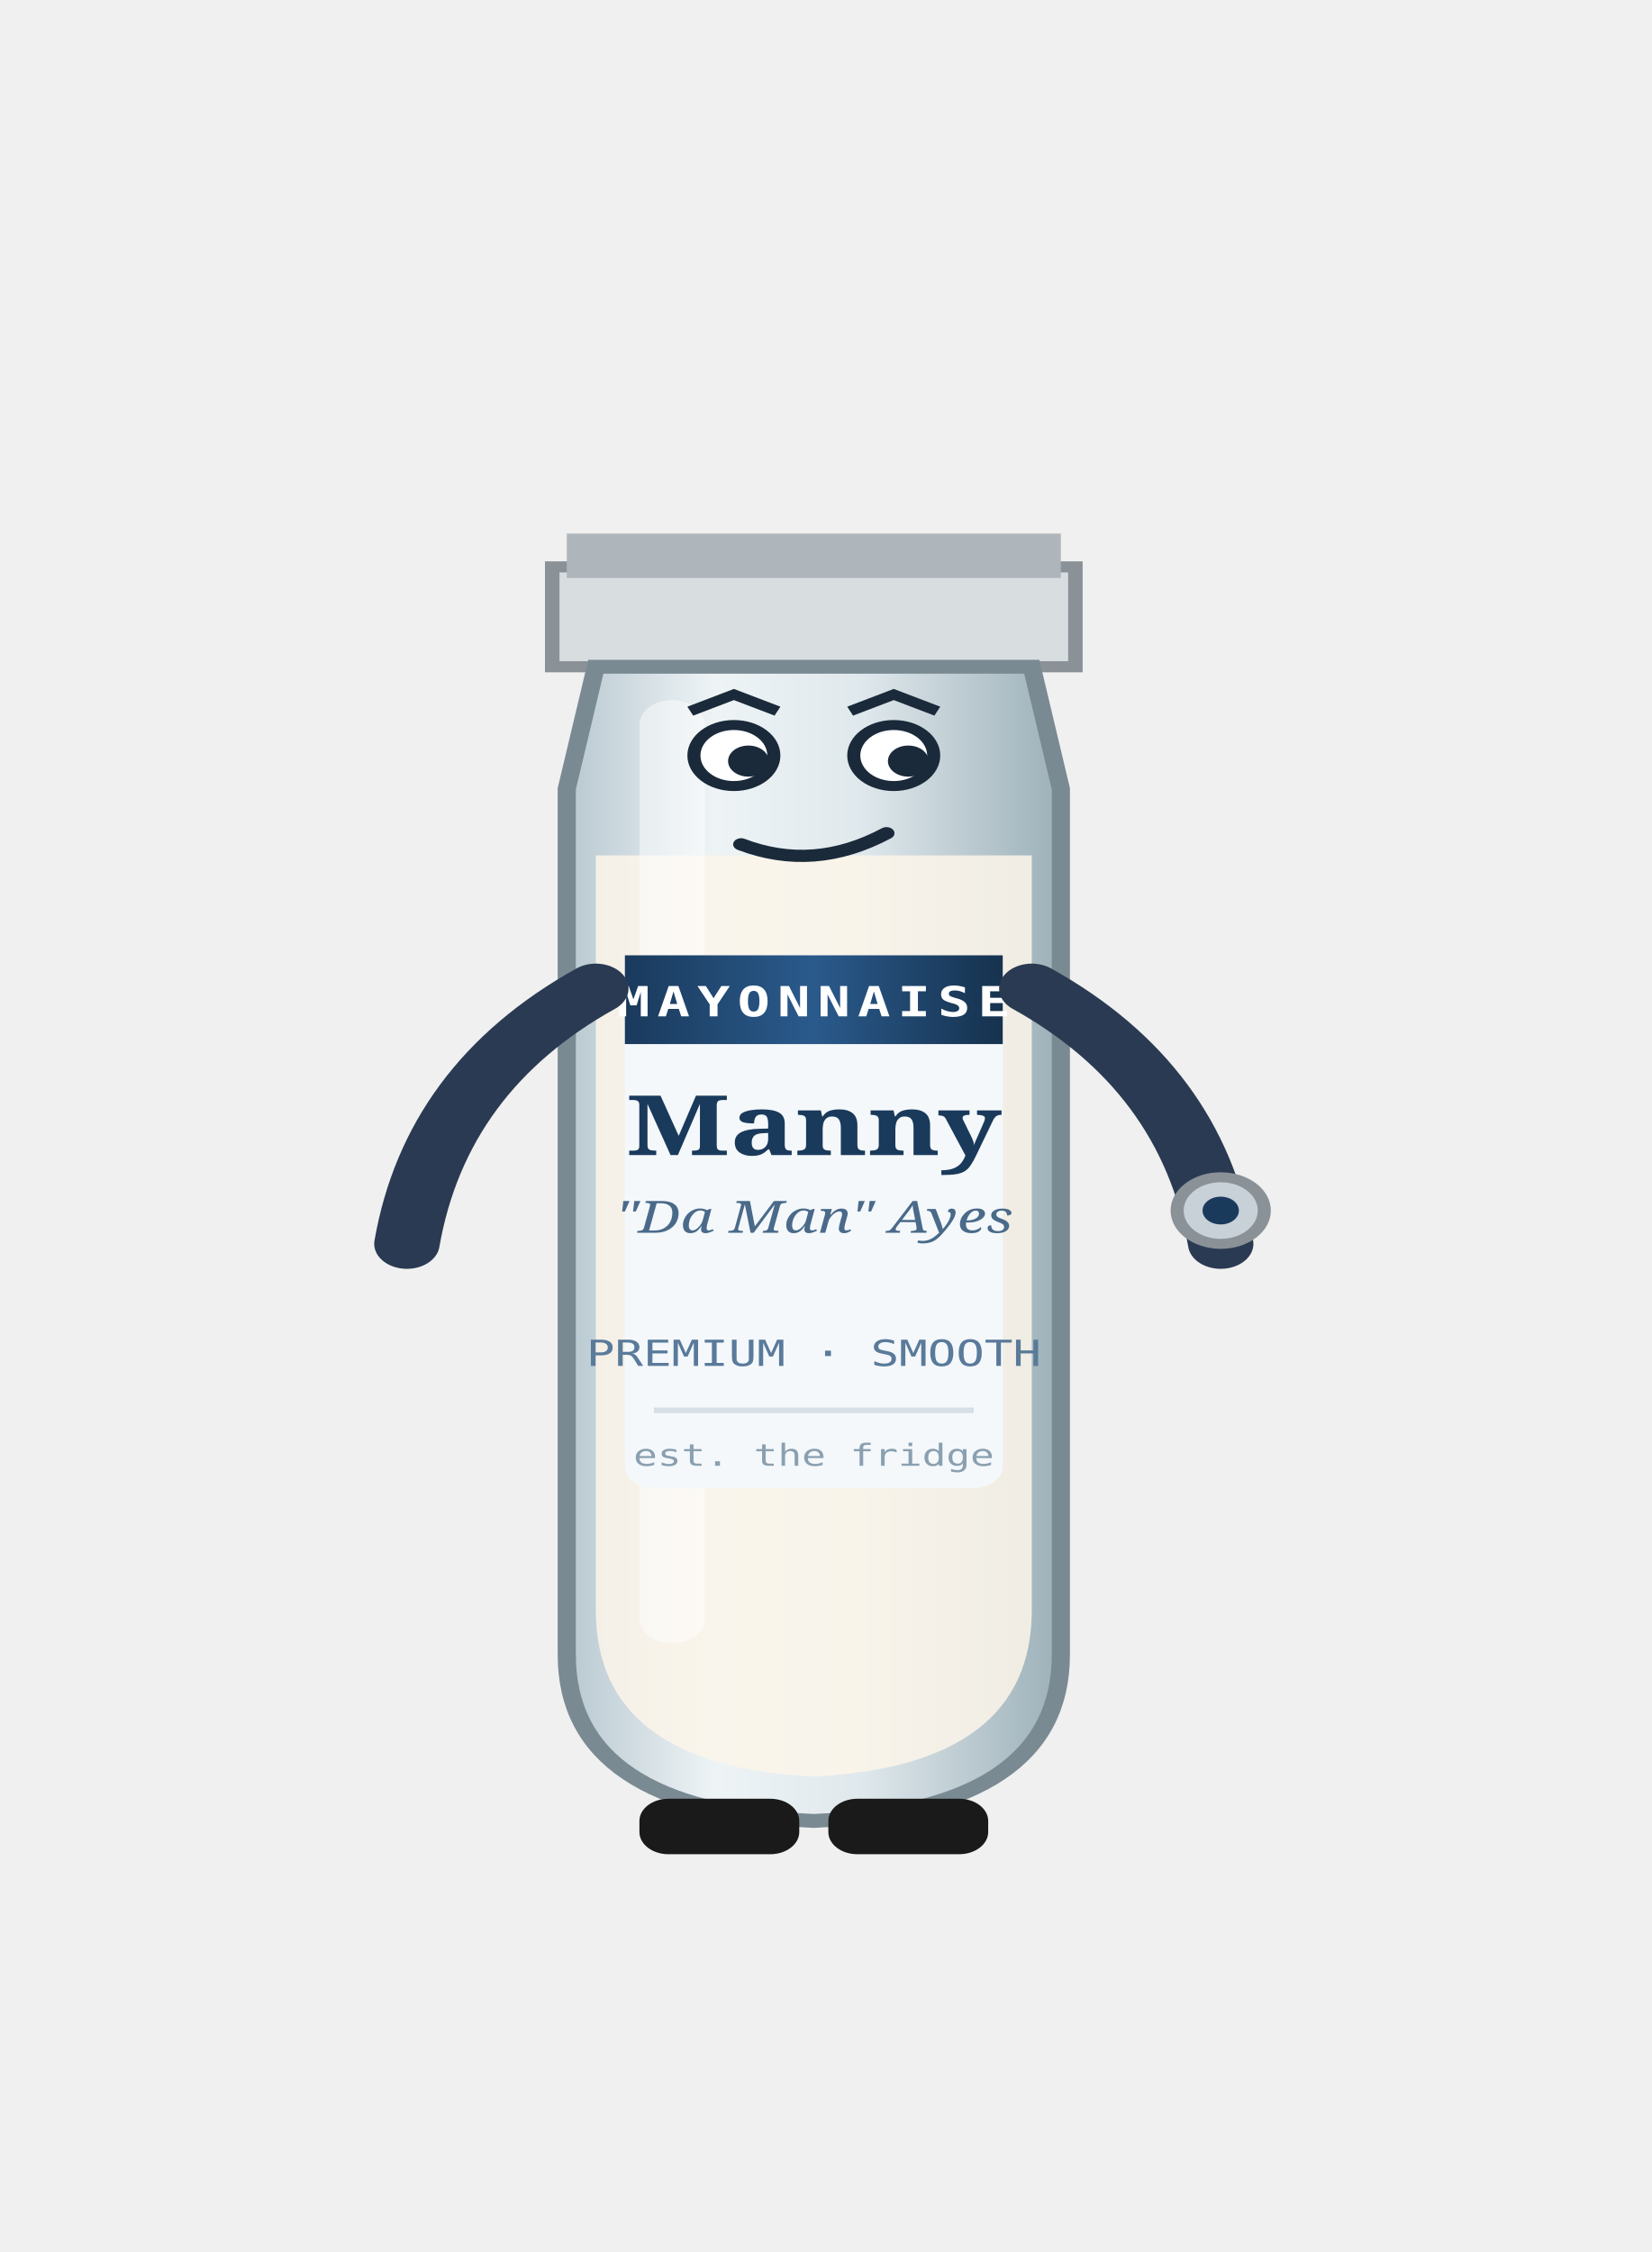
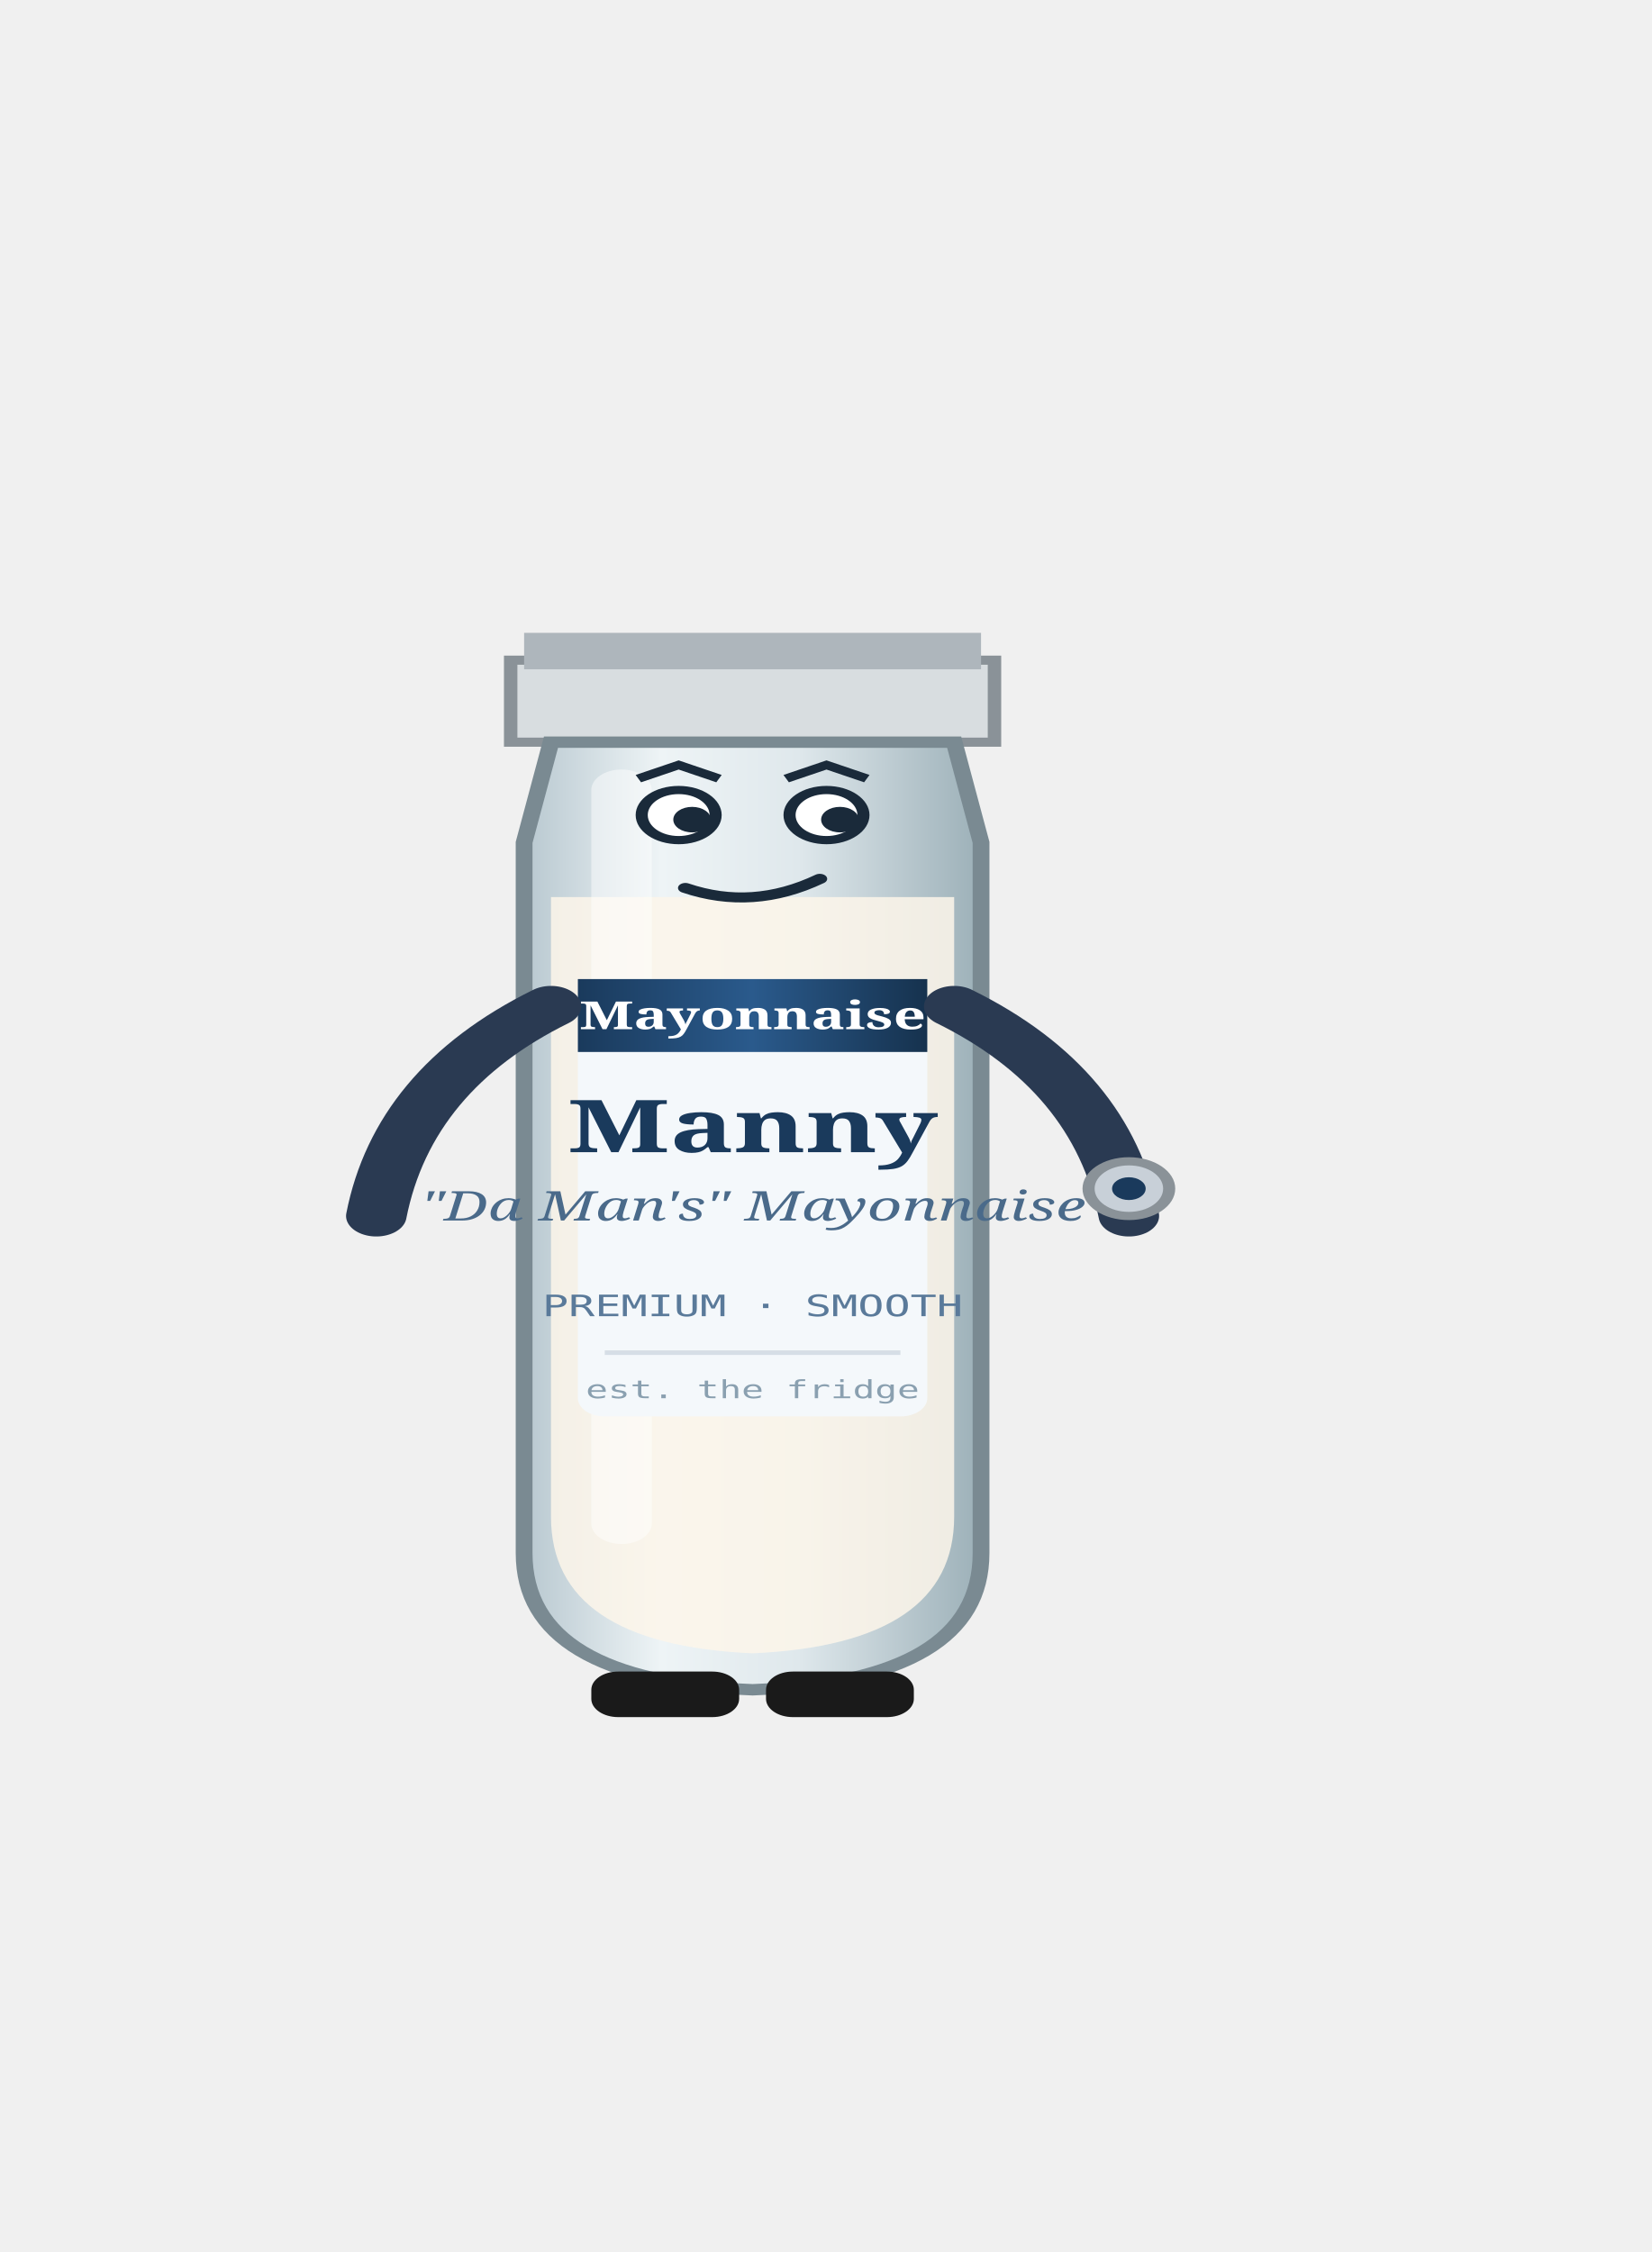
- <svg xmlns="http://www.w3.org/2000/svg" viewBox="0 0 250 260" width="220" height="300">
+ <svg xmlns="http://www.w3.org/2000/svg" viewBox="0 0 290 250" width="220" height="300">
  <defs>
    <linearGradient id="mayoGlass" x1="0" y1="0" x2="1" y2="0">
      <stop offset="0" stop-color="#b8c8d0" />
      <stop offset="0.3" stop-color="#eef4f6" />
      <stop offset="0.6" stop-color="#dfe8ec" />
      <stop offset="1" stop-color="#9cb0b8" />
    </linearGradient>
    <linearGradient id="mayoBlue" x1="0" y1="0" x2="1" y2="0">
      <stop offset="0" stop-color="#1a3a5c" />
      <stop offset="0.5" stop-color="#2a5a8c" />
      <stop offset="1" stop-color="#16324e" />
    </linearGradient>
  </defs>
-   <g transform="scale(1.1,0.84) translate(2,20)">
+   <g transform="scale(1.18,0.80) translate(2,20)">
    <path d="M74 34 L146 34 L146 52 L74 52 Z" fill="#d8dde0" stroke="#8a9298" stroke-width="2" />
    <path d="M76 28 L144 28 L144 36 L76 36 Z" fill="#aeb6bc" />
    <path d="M80 52 L140 52 L144 74 L144 230 Q144 258 110 260 Q76 258 76 230 L76 74 Z" fill="url(#mayoGlass)" stroke="#7a8a92" stroke-width="2.5" />
    <path d="M80 86 L140 86 L140 222 Q140 250 110 252 Q80 250 80 222 L80 86 Z" fill="#fdf6ea" opacity=".85" />
    <rect x="86" y="58" width="9" height="170" rx="4.5" fill="#ffffff77" />
    <g id="mayoLabel">
      <rect x="84" y="104" width="52" height="96" rx="4" fill="#f4f8fb" />
      <rect x="84" y="104" width="52" height="16" fill="url(#mayoBlue)" />
-       <text x="110" y="115" text-anchor="middle" font-family="monospace" font-size="7.5" font-weight="bold" fill="#fff" letter-spacing="1">MAYONNAISE</text>
-       <text x="110" y="140" text-anchor="middle" font-family="serif" font-size="15" font-weight="bold" fill="#1a3a5c">Manny</text>
-       <text x="110" y="154" text-anchor="middle" font-family="serif" font-size="8" font-style="italic" fill="#4a6a8a">"Da Man" Ayes</text>
+       <text x="110" y="115" text-anchor="middle" font-family="serif" font-size="8.5" font-weight="bold" fill="#fff">Mayonnaise</text>
+       <text x="110" y="142" text-anchor="middle" font-family="serif" font-size="16" font-weight="bold" fill="#1a3a5c">Manny</text>
+       <text x="110" y="157" text-anchor="middle" font-family="serif" font-size="9" font-style="italic" fill="#4a6a8a">"Da Man's" Mayonnaise</text>
      <text x="110" y="178" text-anchor="middle" font-family="monospace" font-size="6.5" fill="#5a7a9a">PREMIUM · SMOOTH</text>
      <path d="M88 186 L132 186" stroke="#1a3a5c22" stroke-width="1" />
      <text x="110" y="196" text-anchor="middle" font-family="monospace" font-size="5.5" fill="#8aa0b0">est. the fridge</text>
    </g>
    <g id="mayoEyes">
      <circle cx="99" cy="68" r="5.5" fill="#fff" stroke="#1a2a3a" stroke-width="1.8" />
      <circle cx="121" cy="68" r="5.5" fill="#fff" stroke="#1a2a3a" stroke-width="1.8" />
      <circle cx="101" cy="69" r="2.8" fill="#1a2a3a" />
      <circle cx="123" cy="69" r="2.8" fill="#1a2a3a" />
      <path d="M93 60 L99 57 L105 60" stroke="#1a2a3a" stroke-width="1.8" fill="none" />
      <path d="M115 60 L121 57 L127 60" stroke="#1a2a3a" stroke-width="1.8" fill="none" />
    </g>
    <g id="mayoMouth">
      <path d="M100 84 Q110 89 120 82" stroke="#1a2a3a" stroke-width="2.2" fill="none" stroke-linecap="round" />
    </g>
    <g id="mayoArmL">
      <path d="M80 110 Q58 126 54 156" stroke="#2a3a52" stroke-width="9" stroke-linecap="round" fill="none" />
    </g>
    <g id="mayoArmR">
      <path d="M140 110 Q162 126 166 156" stroke="#2a3a52" stroke-width="9" stroke-linecap="round" fill="none" />
    </g>
    <g id="mayoWatch">
      <circle cx="166" cy="150" r="6" fill="#c8d0d8" stroke="#8a9298" stroke-width="1.8" />
      <circle cx="166" cy="150" r="2.5" fill="#1a3a5c" />
    </g>
    <rect x="86" y="256" width="22" height="10" rx="4" fill="#1a1a1a" />
    <rect x="112" y="256" width="22" height="10" rx="4" fill="#1a1a1a" />
  </g>
</svg>
